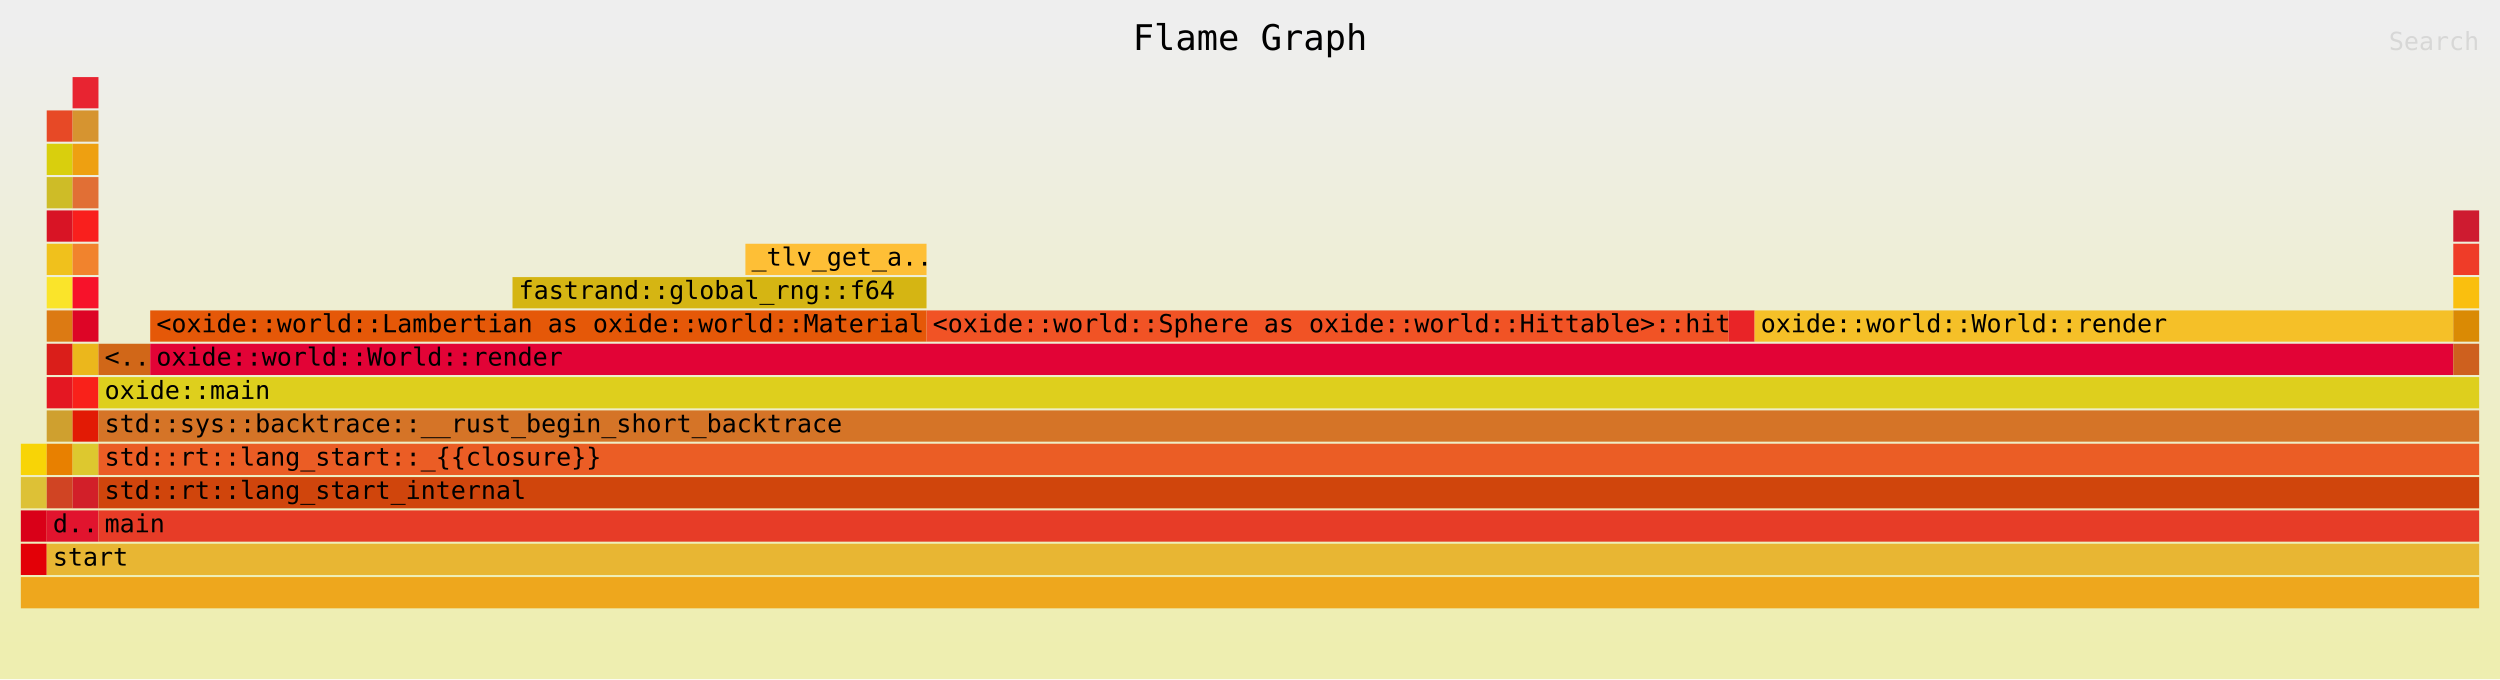
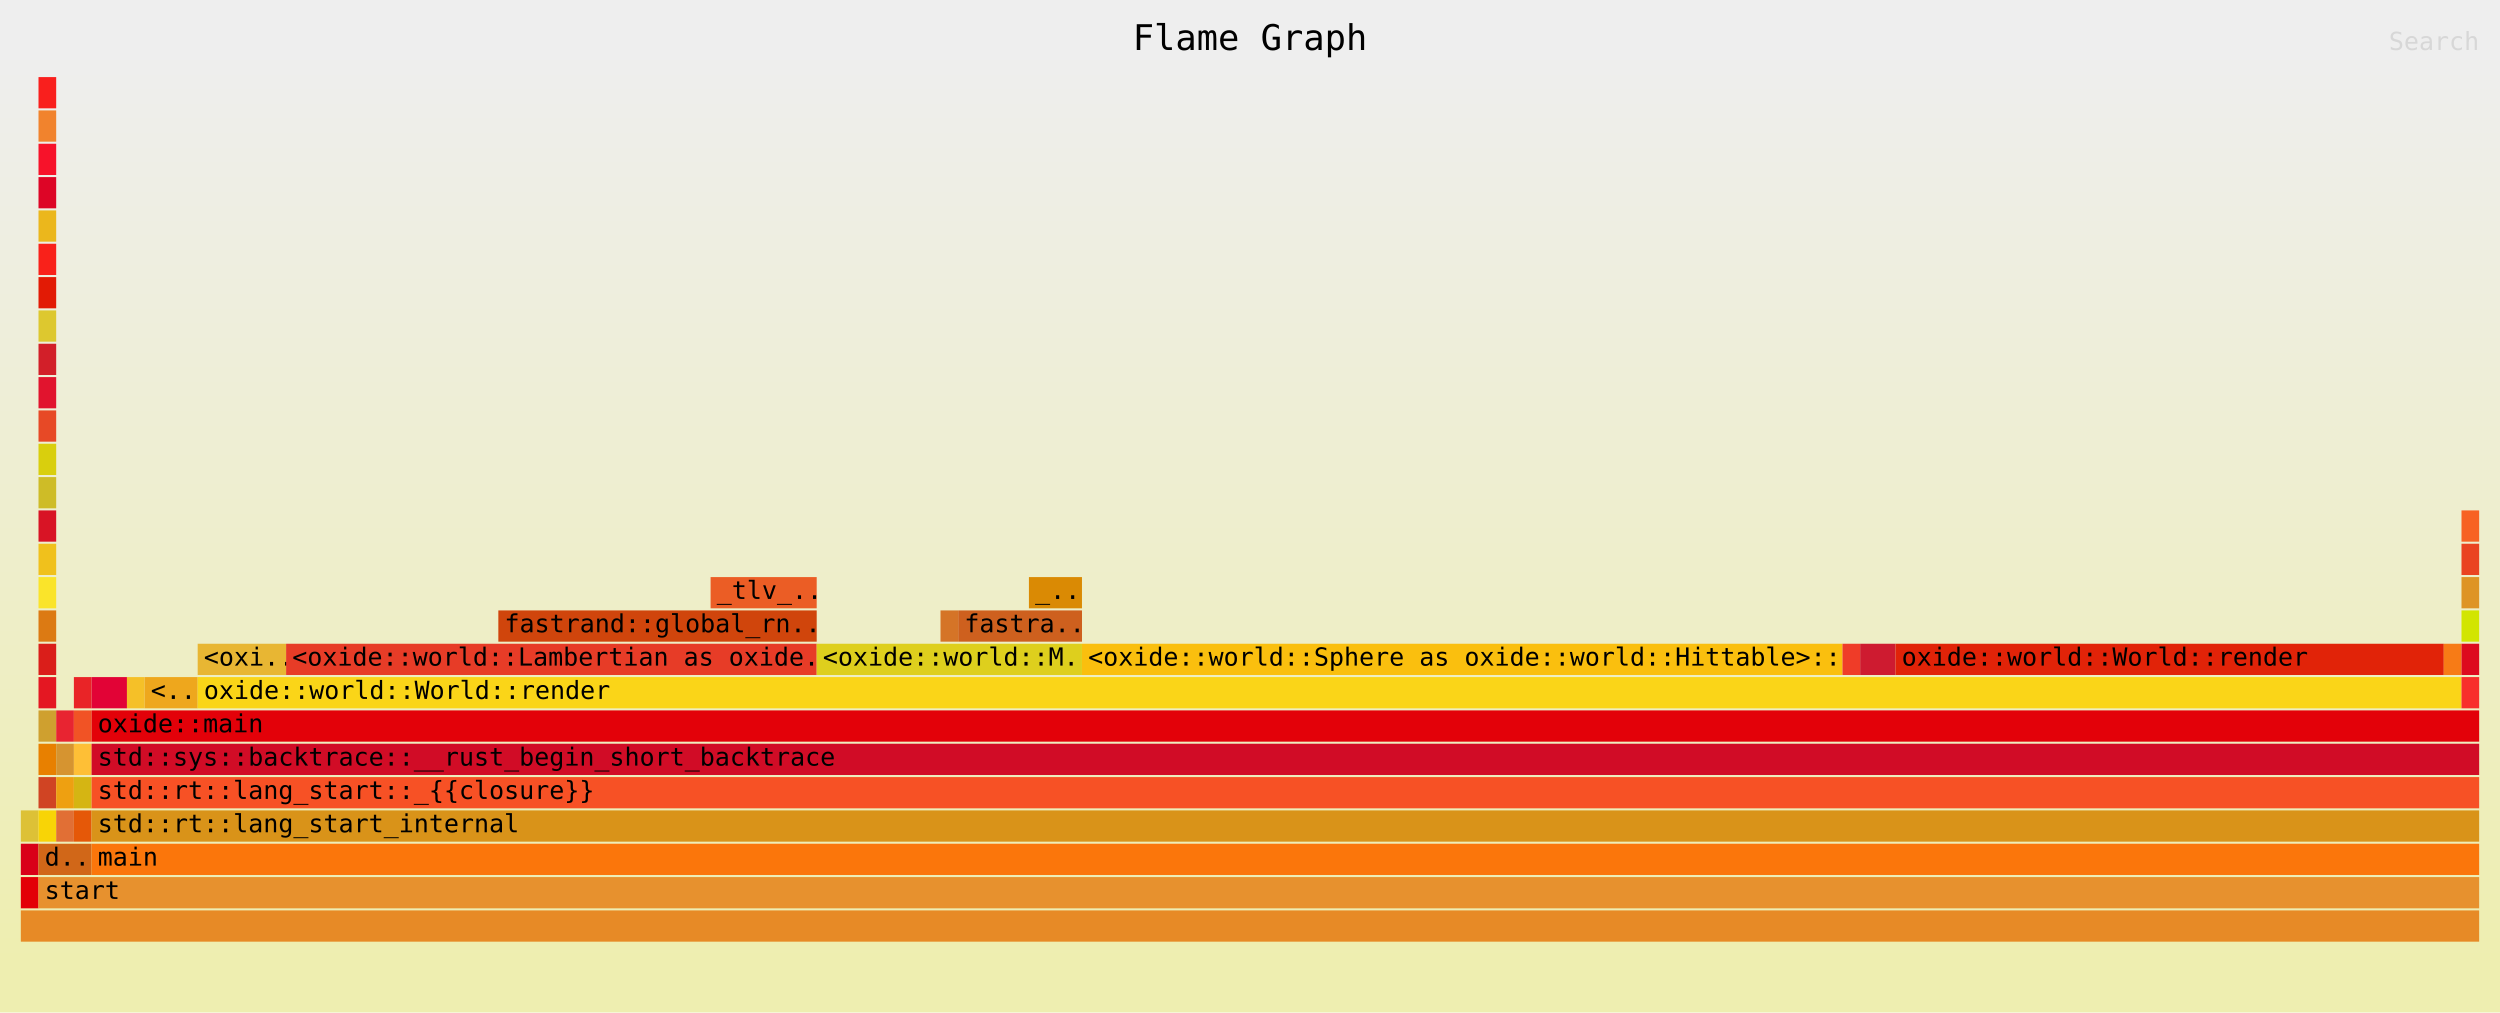
- <svg xmlns="http://www.w3.org/2000/svg" xmlns:ns1="http://github.com/jonhoo/inferno" version="1.1" width="1200" height="326" viewBox="0 0 1200 326">
+ <svg xmlns="http://www.w3.org/2000/svg" xmlns:ns1="http://github.com/jonhoo/inferno" version="1.1" width="1200" height="486" viewBox="0 0 1200 486">
  <defs>
    <linearGradient id="background" y1="0" y2="1" x1="0" x2="0">
      <stop stop-color="#eeeeee" offset="5%" />
      <stop stop-color="#eeeeb0" offset="95%" />
    </linearGradient>
  </defs>
  <style type="text/css">
text { font-family:monospace; font-size:12px }
#title { text-anchor:middle; font-size:17px; }
#matched { text-anchor:end; }
#search { text-anchor:end; opacity:0.1; cursor:pointer; }
#search:hover, #search.show { opacity:1; }
#subtitle { text-anchor:middle; font-color:rgb(160,160,160); }
#unzoom { cursor:pointer; }
#frames &gt; *:hover { stroke:black; stroke-width:0.5; cursor:pointer; }
.hide { display:none; }
.parent { opacity:0.5; }
</style>
-   <rect x="0" y="0" width="100%" height="326" fill="url(#background)" />
+   <rect x="0" y="0" width="100%" height="486" fill="url(#background)" />
  <text id="title" fill="rgb(0,0,0)" x="50%" y="24.00">Flame Graph</text>
-   <text id="details" fill="rgb(0,0,0)" x="10" y="309.00"> </text>
+   <text id="details" fill="rgb(0,0,0)" x="10" y="469.00"> </text>
  <text id="unzoom" class="hide" fill="rgb(0,0,0)" x="10" y="24.00">Reset Zoom</text>
  <text id="search" fill="rgb(0,0,0)" x="1190" y="24.00">Search</text>
-   <text id="matched" fill="rgb(0,0,0)" x="1190" y="309.00"> </text>
-   <svg id="frames" x="10" width="1180" total_samples="95">
-     <g>
-       <rect x="0%" y="261" width="1.053%" height="15" fill="rgb(227,0,7)" ns1:x="0" ns1:w="1" />
-       <text x="0.25%" y="271.50" />
-     </g>
-     <g>
-       <rect x="0%" y="245" width="1.053%" height="15" fill="rgb(217,0,24)" ns1:x="0" ns1:w="1" />
-       <text x="0.25%" y="255.50" />
-     </g>
-     <g>
-       <rect x="0%" y="229" width="1.053%" height="15" fill="rgb(221,193,54)" ns1:x="0" ns1:w="1" />
-       <text x="0.25%" y="239.50" />
-     </g>
-     <g>
-       <rect x="0%" y="213" width="1.053%" height="15" fill="rgb(248,212,6)" ns1:x="0" ns1:w="1" />
-       <text x="0.25%" y="223.50" />
-     </g>
-     <g>
-       <rect x="1.053%" y="229" width="1.053%" height="15" fill="rgb(208,68,35)" ns1:x="1" ns1:w="1" />
-       <text x="1.303%" y="239.50" />
-     </g>
-     <g>
-       <rect x="1.053%" y="213" width="1.053%" height="15" fill="rgb(232,128,0)" ns1:x="1" ns1:w="1" />
-       <text x="1.303%" y="223.50" />
-     </g>
-     <g>
-       <rect x="1.053%" y="197" width="1.053%" height="15" fill="rgb(207,160,47)" ns1:x="1" ns1:w="1" />
-       <text x="1.303%" y="207.50" />
-     </g>
-     <g>
-       <rect x="1.053%" y="181" width="1.053%" height="15" fill="rgb(228,23,34)" ns1:x="1" ns1:w="1" />
-       <text x="1.303%" y="191.50" />
-     </g>
-     <g>
-       <rect x="1.053%" y="165" width="1.053%" height="15" fill="rgb(218,30,26)" ns1:x="1" ns1:w="1" />
-       <text x="1.303%" y="175.50" />
-     </g>
-     <g>
-       <rect x="1.053%" y="149" width="1.053%" height="15" fill="rgb(220,122,19)" ns1:x="1" ns1:w="1" />
-       <text x="1.303%" y="159.50" />
-     </g>
-     <g>
-       <rect x="1.053%" y="133" width="1.053%" height="15" fill="rgb(250,228,42)" ns1:x="1" ns1:w="1" />
-       <text x="1.303%" y="143.50" />
-     </g>
-     <g>
-       <rect x="1.053%" y="117" width="1.053%" height="15" fill="rgb(240,193,28)" ns1:x="1" ns1:w="1" />
-       <text x="1.303%" y="127.50" />
-     </g>
-     <g>
-       <rect x="1.053%" y="101" width="1.053%" height="15" fill="rgb(216,20,37)" ns1:x="1" ns1:w="1" />
-       <text x="1.303%" y="111.50" />
-     </g>
-     <g>
-       <rect x="1.053%" y="85" width="1.053%" height="15" fill="rgb(206,188,39)" ns1:x="1" ns1:w="1" />
-       <text x="1.303%" y="95.50" />
-     </g>
-     <g>
-       <rect x="1.053%" y="69" width="1.053%" height="15" fill="rgb(217,207,13)" ns1:x="1" ns1:w="1" />
-       <text x="1.303%" y="79.50" />
-     </g>
-     <g>
-       <rect x="1.053%" y="53" width="1.053%" height="15" fill="rgb(231,73,38)" ns1:x="1" ns1:w="1" />
-       <text x="1.303%" y="63.50" />
-     </g>
-     <g>
-       <rect x="1.053%" y="245" width="2.105%" height="15" fill="rgb(225,20,46)" ns1:x="1" ns1:w="2" />
-       <text x="1.303%" y="255.50">d..</text>
-     </g>
-     <g>
-       <rect x="2.105%" y="229" width="1.053%" height="15" fill="rgb(210,31,41)" ns1:x="2" ns1:w="1" />
-       <text x="2.355%" y="239.50" />
-     </g>
-     <g>
-       <rect x="2.105%" y="213" width="1.053%" height="15" fill="rgb(221,200,47)" ns1:x="2" ns1:w="1" />
-       <text x="2.355%" y="223.50" />
-     </g>
-     <g>
-       <rect x="2.105%" y="197" width="1.053%" height="15" fill="rgb(226,26,5)" ns1:x="2" ns1:w="1" />
-       <text x="2.355%" y="207.50" />
-     </g>
-     <g>
-       <rect x="2.105%" y="181" width="1.053%" height="15" fill="rgb(249,33,26)" ns1:x="2" ns1:w="1" />
-       <text x="2.355%" y="191.50" />
-     </g>
-     <g>
-       <rect x="2.105%" y="165" width="1.053%" height="15" fill="rgb(235,183,28)" ns1:x="2" ns1:w="1" />
-       <text x="2.355%" y="175.50" />
-     </g>
-     <g>
-       <rect x="2.105%" y="149" width="1.053%" height="15" fill="rgb(221,5,38)" ns1:x="2" ns1:w="1" />
-       <text x="2.355%" y="159.50" />
-     </g>
-     <g>
-       <rect x="2.105%" y="133" width="1.053%" height="15" fill="rgb(247,18,42)" ns1:x="2" ns1:w="1" />
-       <text x="2.355%" y="143.50" />
-     </g>
-     <g>
-       <rect x="2.105%" y="117" width="1.053%" height="15" fill="rgb(241,131,45)" ns1:x="2" ns1:w="1" />
-       <text x="2.355%" y="127.50" />
-     </g>
-     <g>
-       <rect x="2.105%" y="101" width="1.053%" height="15" fill="rgb(249,31,29)" ns1:x="2" ns1:w="1" />
-       <text x="2.355%" y="111.50" />
-     </g>
-     <g>
-       <rect x="2.105%" y="85" width="1.053%" height="15" fill="rgb(225,111,53)" ns1:x="2" ns1:w="1" />
-       <text x="2.355%" y="95.50" />
-     </g>
-     <g>
-       <rect x="2.105%" y="69" width="1.053%" height="15" fill="rgb(238,160,17)" ns1:x="2" ns1:w="1" />
-       <text x="2.355%" y="79.50" />
-     </g>
-     <g>
-       <rect x="2.105%" y="53" width="1.053%" height="15" fill="rgb(214,148,48)" ns1:x="2" ns1:w="1" />
-       <text x="2.355%" y="63.50" />
-     </g>
-     <g>
-       <rect x="2.105%" y="37" width="1.053%" height="15" fill="rgb(232,36,49)" ns1:x="2" ns1:w="1" />
-       <text x="2.355%" y="47.50" />
-     </g>
-     <g>
-       <rect x="3.158%" y="165" width="2.105%" height="15" fill="rgb(209,103,24)" ns1:x="3" ns1:w="2" />
-       <text x="3.408%" y="175.50">&lt;..</text>
-     </g>
-     <g>
-       <rect x="5.263%" y="149" width="31.579%" height="15" fill="rgb(229,88,8)" ns1:x="5" ns1:w="30" />
-       <text x="5.513%" y="159.50">&lt;oxide::world::Lambertian as oxide::world::Material..</text>
-     </g>
-     <g>
-       <rect x="20%" y="133" width="16.842%" height="15" fill="rgb(213,181,19)" ns1:x="19" ns1:w="16" />
-       <text x="20.25%" y="143.50">fastrand::global_rng::f64</text>
-     </g>
-     <g>
-       <rect x="29.474%" y="117" width="7.368%" height="15" fill="rgb(254,191,54)" ns1:x="28" ns1:w="7" />
-       <text x="29.724%" y="127.50">_tlv_get_a..</text>
-     </g>
-     <g>
-       <rect x="36.842%" y="149" width="32.632%" height="15" fill="rgb(241,83,37)" ns1:x="35" ns1:w="31" />
-       <text x="37.092%" y="159.50">&lt;oxide::world::Sphere as oxide::world::Hittable&gt;::hit</text>
-     </g>
-     <g>
-       <rect x="69.474%" y="149" width="1.053%" height="15" fill="rgb(233,36,39)" ns1:x="66" ns1:w="1" />
-       <text x="69.724%" y="159.50" />
-     </g>
-     <g>
-       <rect x="5.263%" y="165" width="93.684%" height="15" fill="rgb(226,3,54)" ns1:x="5" ns1:w="89" />
-       <text x="5.513%" y="175.50">oxide::world::World::render</text>
-     </g>
-     <g>
-       <rect x="70.526%" y="149" width="28.421%" height="15" fill="rgb(245,192,40)" ns1:x="67" ns1:w="27" />
-       <text x="70.776%" y="159.50">oxide::world::World::render</text>
-     </g>
-     <g>
-       <rect x="0%" y="277" width="100%" height="15" fill="rgb(238,167,29)" ns1:x="0" ns1:w="95" />
-       <text x="0.25%" y="287.50" />
-     </g>
-     <g>
-       <rect x="1.053%" y="261" width="98.947%" height="15" fill="rgb(232,182,51)" ns1:x="1" ns1:w="94" />
-       <text x="1.303%" y="271.50">start</text>
-     </g>
-     <g>
-       <rect x="3.158%" y="245" width="96.842%" height="15" fill="rgb(231,60,39)" ns1:x="3" ns1:w="92" />
-       <text x="3.408%" y="255.50">main</text>
-     </g>
-     <g>
-       <rect x="3.158%" y="229" width="96.842%" height="15" fill="rgb(208,69,12)" ns1:x="3" ns1:w="92" />
-       <text x="3.408%" y="239.50">std::rt::lang_start_internal</text>
-     </g>
-     <g>
-       <rect x="3.158%" y="213" width="96.842%" height="15" fill="rgb(235,93,37)" ns1:x="3" ns1:w="92" />
-       <text x="3.408%" y="223.50">std::rt::lang_start::_{{closure}}</text>
-     </g>
-     <g>
-       <rect x="3.158%" y="197" width="96.842%" height="15" fill="rgb(213,116,39)" ns1:x="3" ns1:w="92" />
-       <text x="3.408%" y="207.50">std::sys::backtrace::__rust_begin_short_backtrace</text>
-     </g>
-     <g>
-       <rect x="3.158%" y="181" width="96.842%" height="15" fill="rgb(222,207,29)" ns1:x="3" ns1:w="92" />
-       <text x="3.408%" y="191.50">oxide::main</text>
-     </g>
-     <g>
-       <rect x="98.947%" y="165" width="1.053%" height="15" fill="rgb(206,96,30)" ns1:x="94" ns1:w="1" />
-       <text x="99.197%" y="175.50" />
-     </g>
-     <g>
-       <rect x="98.947%" y="149" width="1.053%" height="15" fill="rgb(218,138,4)" ns1:x="94" ns1:w="1" />
-       <text x="99.197%" y="159.50" />
-     </g>
-     <g>
-       <rect x="98.947%" y="133" width="1.053%" height="15" fill="rgb(250,191,14)" ns1:x="94" ns1:w="1" />
-       <text x="99.197%" y="143.50" />
-     </g>
-     <g>
-       <rect x="98.947%" y="117" width="1.053%" height="15" fill="rgb(239,60,40)" ns1:x="94" ns1:w="1" />
-       <text x="99.197%" y="127.50" />
-     </g>
-     <g>
-       <rect x="98.947%" y="101" width="1.053%" height="15" fill="rgb(206,27,48)" ns1:x="94" ns1:w="1" />
-       <text x="99.197%" y="111.50" />
+   <text id="matched" fill="rgb(0,0,0)" x="1190" y="469.00"> </text>
+   <svg id="frames" x="10" width="1180" total_samples="139">
+     <g>
+       <rect x="0%" y="421" width="0.719%" height="15" fill="rgb(227,0,7)" ns1:x="0" ns1:w="1" />
+       <text x="0.25%" y="431.50" />
+     </g>
+     <g>
+       <rect x="0%" y="405" width="0.719%" height="15" fill="rgb(217,0,24)" ns1:x="0" ns1:w="1" />
+       <text x="0.25%" y="415.50" />
+     </g>
+     <g>
+       <rect x="0%" y="389" width="0.719%" height="15" fill="rgb(221,193,54)" ns1:x="0" ns1:w="1" />
+       <text x="0.25%" y="399.50" />
+     </g>
+     <g>
+       <rect x="0.719%" y="389" width="0.719%" height="15" fill="rgb(248,212,6)" ns1:x="1" ns1:w="1" />
+       <text x="0.969%" y="399.50" />
+     </g>
+     <g>
+       <rect x="0.719%" y="373" width="0.719%" height="15" fill="rgb(208,68,35)" ns1:x="1" ns1:w="1" />
+       <text x="0.969%" y="383.50" />
+     </g>
+     <g>
+       <rect x="0.719%" y="357" width="0.719%" height="15" fill="rgb(232,128,0)" ns1:x="1" ns1:w="1" />
+       <text x="0.969%" y="367.50" />
+     </g>
+     <g>
+       <rect x="0.719%" y="341" width="0.719%" height="15" fill="rgb(207,160,47)" ns1:x="1" ns1:w="1" />
+       <text x="0.969%" y="351.50" />
+     </g>
+     <g>
+       <rect x="0.719%" y="325" width="0.719%" height="15" fill="rgb(228,23,34)" ns1:x="1" ns1:w="1" />
+       <text x="0.969%" y="335.50" />
+     </g>
+     <g>
+       <rect x="0.719%" y="309" width="0.719%" height="15" fill="rgb(218,30,26)" ns1:x="1" ns1:w="1" />
+       <text x="0.969%" y="319.50" />
+     </g>
+     <g>
+       <rect x="0.719%" y="293" width="0.719%" height="15" fill="rgb(220,122,19)" ns1:x="1" ns1:w="1" />
+       <text x="0.969%" y="303.50" />
+     </g>
+     <g>
+       <rect x="0.719%" y="277" width="0.719%" height="15" fill="rgb(250,228,42)" ns1:x="1" ns1:w="1" />
+       <text x="0.969%" y="287.50" />
+     </g>
+     <g>
+       <rect x="0.719%" y="261" width="0.719%" height="15" fill="rgb(240,193,28)" ns1:x="1" ns1:w="1" />
+       <text x="0.969%" y="271.50" />
+     </g>
+     <g>
+       <rect x="0.719%" y="245" width="0.719%" height="15" fill="rgb(216,20,37)" ns1:x="1" ns1:w="1" />
+       <text x="0.969%" y="255.50" />
+     </g>
+     <g>
+       <rect x="0.719%" y="229" width="0.719%" height="15" fill="rgb(206,188,39)" ns1:x="1" ns1:w="1" />
+       <text x="0.969%" y="239.50" />
+     </g>
+     <g>
+       <rect x="0.719%" y="213" width="0.719%" height="15" fill="rgb(217,207,13)" ns1:x="1" ns1:w="1" />
+       <text x="0.969%" y="223.50" />
+     </g>
+     <g>
+       <rect x="0.719%" y="197" width="0.719%" height="15" fill="rgb(231,73,38)" ns1:x="1" ns1:w="1" />
+       <text x="0.969%" y="207.50" />
+     </g>
+     <g>
+       <rect x="0.719%" y="181" width="0.719%" height="15" fill="rgb(225,20,46)" ns1:x="1" ns1:w="1" />
+       <text x="0.969%" y="191.50" />
+     </g>
+     <g>
+       <rect x="0.719%" y="165" width="0.719%" height="15" fill="rgb(210,31,41)" ns1:x="1" ns1:w="1" />
+       <text x="0.969%" y="175.50" />
+     </g>
+     <g>
+       <rect x="0.719%" y="149" width="0.719%" height="15" fill="rgb(221,200,47)" ns1:x="1" ns1:w="1" />
+       <text x="0.969%" y="159.50" />
+     </g>
+     <g>
+       <rect x="0.719%" y="133" width="0.719%" height="15" fill="rgb(226,26,5)" ns1:x="1" ns1:w="1" />
+       <text x="0.969%" y="143.50" />
+     </g>
+     <g>
+       <rect x="0.719%" y="117" width="0.719%" height="15" fill="rgb(249,33,26)" ns1:x="1" ns1:w="1" />
+       <text x="0.969%" y="127.50" />
+     </g>
+     <g>
+       <rect x="0.719%" y="101" width="0.719%" height="15" fill="rgb(235,183,28)" ns1:x="1" ns1:w="1" />
+       <text x="0.969%" y="111.50" />
+     </g>
+     <g>
+       <rect x="0.719%" y="85" width="0.719%" height="15" fill="rgb(221,5,38)" ns1:x="1" ns1:w="1" />
+       <text x="0.969%" y="95.50" />
+     </g>
+     <g>
+       <rect x="0.719%" y="69" width="0.719%" height="15" fill="rgb(247,18,42)" ns1:x="1" ns1:w="1" />
+       <text x="0.969%" y="79.50" />
+     </g>
+     <g>
+       <rect x="0.719%" y="53" width="0.719%" height="15" fill="rgb(241,131,45)" ns1:x="1" ns1:w="1" />
+       <text x="0.969%" y="63.50" />
+     </g>
+     <g>
+       <rect x="0.719%" y="37" width="0.719%" height="15" fill="rgb(249,31,29)" ns1:x="1" ns1:w="1" />
+       <text x="0.969%" y="47.50" />
+     </g>
+     <g>
+       <rect x="1.439%" y="389" width="0.719%" height="15" fill="rgb(225,111,53)" ns1:x="2" ns1:w="1" />
+       <text x="1.689%" y="399.50" />
+     </g>
+     <g>
+       <rect x="1.439%" y="373" width="0.719%" height="15" fill="rgb(238,160,17)" ns1:x="2" ns1:w="1" />
+       <text x="1.689%" y="383.50" />
+     </g>
+     <g>
+       <rect x="1.439%" y="357" width="0.719%" height="15" fill="rgb(214,148,48)" ns1:x="2" ns1:w="1" />
+       <text x="1.689%" y="367.50" />
+     </g>
+     <g>
+       <rect x="1.439%" y="341" width="0.719%" height="15" fill="rgb(232,36,49)" ns1:x="2" ns1:w="1" />
+       <text x="1.689%" y="351.50" />
+     </g>
+     <g>
+       <rect x="0.719%" y="405" width="2.158%" height="15" fill="rgb(209,103,24)" ns1:x="1" ns1:w="3" />
+       <text x="0.969%" y="415.50">d..</text>
+     </g>
+     <g>
+       <rect x="2.158%" y="389" width="0.719%" height="15" fill="rgb(229,88,8)" ns1:x="3" ns1:w="1" />
+       <text x="2.408%" y="399.50" />
+     </g>
+     <g>
+       <rect x="2.158%" y="373" width="0.719%" height="15" fill="rgb(213,181,19)" ns1:x="3" ns1:w="1" />
+       <text x="2.408%" y="383.50" />
+     </g>
+     <g>
+       <rect x="2.158%" y="357" width="0.719%" height="15" fill="rgb(254,191,54)" ns1:x="3" ns1:w="1" />
+       <text x="2.408%" y="367.50" />
+     </g>
+     <g>
+       <rect x="2.158%" y="341" width="0.719%" height="15" fill="rgb(241,83,37)" ns1:x="3" ns1:w="1" />
+       <text x="2.408%" y="351.50" />
+     </g>
+     <g>
+       <rect x="2.158%" y="325" width="0.719%" height="15" fill="rgb(233,36,39)" ns1:x="3" ns1:w="1" />
+       <text x="2.408%" y="335.50" />
+     </g>
+     <g>
+       <rect x="2.878%" y="325" width="1.439%" height="15" fill="rgb(226,3,54)" ns1:x="4" ns1:w="2" />
+       <text x="3.128%" y="335.50" />
+     </g>
+     <g>
+       <rect x="4.316%" y="325" width="0.719%" height="15" fill="rgb(245,192,40)" ns1:x="6" ns1:w="1" />
+       <text x="4.566%" y="335.50" />
+     </g>
+     <g>
+       <rect x="5.036%" y="325" width="2.158%" height="15" fill="rgb(238,167,29)" ns1:x="7" ns1:w="3" />
+       <text x="5.286%" y="335.50">&lt;..</text>
+     </g>
+     <g>
+       <rect x="7.194%" y="309" width="3.597%" height="15" fill="rgb(232,182,51)" ns1:x="10" ns1:w="5" />
+       <text x="7.444%" y="319.50">&lt;oxi..</text>
+     </g>
+     <g>
+       <rect x="10.791%" y="309" width="21.583%" height="15" fill="rgb(231,60,39)" ns1:x="15" ns1:w="30" />
+       <text x="11.041%" y="319.50">&lt;oxide::world::Lambertian as oxide..</text>
+     </g>
+     <g>
+       <rect x="19.424%" y="293" width="12.95%" height="15" fill="rgb(208,69,12)" ns1:x="27" ns1:w="18" />
+       <text x="19.674%" y="303.50">fastrand::global_rn..</text>
+     </g>
+     <g>
+       <rect x="28.058%" y="277" width="4.316%" height="15" fill="rgb(235,93,37)" ns1:x="39" ns1:w="6" />
+       <text x="28.308%" y="287.50">_tlv_..</text>
+     </g>
+     <g>
+       <rect x="37.41%" y="293" width="0.719%" height="15" fill="rgb(213,116,39)" ns1:x="52" ns1:w="1" />
+       <text x="37.66%" y="303.50" />
+     </g>
+     <g>
+       <rect x="32.374%" y="309" width="10.791%" height="15" fill="rgb(222,207,29)" ns1:x="45" ns1:w="15" />
+       <text x="32.624%" y="319.50">&lt;oxide::world::M..</text>
+     </g>
+     <g>
+       <rect x="38.13%" y="293" width="5.036%" height="15" fill="rgb(206,96,30)" ns1:x="53" ns1:w="7" />
+       <text x="38.38%" y="303.50">fastra..</text>
+     </g>
+     <g>
+       <rect x="41.007%" y="277" width="2.158%" height="15" fill="rgb(218,138,4)" ns1:x="57" ns1:w="3" />
+       <text x="41.257%" y="287.50">_..</text>
+     </g>
+     <g>
+       <rect x="43.166%" y="309" width="30.935%" height="15" fill="rgb(250,191,14)" ns1:x="60" ns1:w="43" />
+       <text x="43.416%" y="319.50">&lt;oxide::world::Sphere as oxide::world::Hittable&gt;::..</text>
+     </g>
+     <g>
+       <rect x="74.101%" y="309" width="0.719%" height="15" fill="rgb(239,60,40)" ns1:x="103" ns1:w="1" />
+       <text x="74.351%" y="319.50" />
+     </g>
+     <g>
+       <rect x="74.82%" y="309" width="1.439%" height="15" fill="rgb(206,27,48)" ns1:x="104" ns1:w="2" />
+       <text x="75.07%" y="319.50" />
+     </g>
+     <g>
+       <rect x="76.259%" y="309" width="22.302%" height="15" fill="rgb(225,35,8)" ns1:x="106" ns1:w="31" />
+       <text x="76.509%" y="319.50">oxide::world::World::render</text>
+     </g>
+     <g>
+       <rect x="7.194%" y="325" width="92.086%" height="15" fill="rgb(250,213,24)" ns1:x="10" ns1:w="128" />
+       <text x="7.444%" y="335.50">oxide::world::World::render</text>
+     </g>
+     <g>
+       <rect x="98.561%" y="309" width="0.719%" height="15" fill="rgb(247,123,22)" ns1:x="137" ns1:w="1" />
+       <text x="98.811%" y="319.50" />
+     </g>
+     <g>
+       <rect x="0%" y="437" width="100%" height="15" fill="rgb(231,138,38)" ns1:x="0" ns1:w="139" />
+       <text x="0.25%" y="447.50" />
+     </g>
+     <g>
+       <rect x="0.719%" y="421" width="99.281%" height="15" fill="rgb(231,145,46)" ns1:x="1" ns1:w="138" />
+       <text x="0.969%" y="431.50">start</text>
+     </g>
+     <g>
+       <rect x="2.878%" y="405" width="97.122%" height="15" fill="rgb(251,118,11)" ns1:x="4" ns1:w="135" />
+       <text x="3.128%" y="415.50">main</text>
+     </g>
+     <g>
+       <rect x="2.878%" y="389" width="97.122%" height="15" fill="rgb(217,147,25)" ns1:x="4" ns1:w="135" />
+       <text x="3.128%" y="399.50">std::rt::lang_start_internal</text>
+     </g>
+     <g>
+       <rect x="2.878%" y="373" width="97.122%" height="15" fill="rgb(247,81,37)" ns1:x="4" ns1:w="135" />
+       <text x="3.128%" y="383.50">std::rt::lang_start::_{{closure}}</text>
+     </g>
+     <g>
+       <rect x="2.878%" y="357" width="97.122%" height="15" fill="rgb(209,12,38)" ns1:x="4" ns1:w="135" />
+       <text x="3.128%" y="367.50">std::sys::backtrace::__rust_begin_short_backtrace</text>
+     </g>
+     <g>
+       <rect x="2.878%" y="341" width="97.122%" height="15" fill="rgb(227,1,9)" ns1:x="4" ns1:w="135" />
+       <text x="3.128%" y="351.50">oxide::main</text>
+     </g>
+     <g>
+       <rect x="99.281%" y="325" width="0.719%" height="15" fill="rgb(248,47,43)" ns1:x="138" ns1:w="1" />
+       <text x="99.531%" y="335.50" />
+     </g>
+     <g>
+       <rect x="99.281%" y="309" width="0.719%" height="15" fill="rgb(221,10,30)" ns1:x="138" ns1:w="1" />
+       <text x="99.531%" y="319.50" />
+     </g>
+     <g>
+       <rect x="99.281%" y="293" width="0.719%" height="15" fill="rgb(210,229,1)" ns1:x="138" ns1:w="1" />
+       <text x="99.531%" y="303.50" />
+     </g>
+     <g>
+       <rect x="99.281%" y="277" width="0.719%" height="15" fill="rgb(222,148,37)" ns1:x="138" ns1:w="1" />
+       <text x="99.531%" y="287.50" />
+     </g>
+     <g>
+       <rect x="99.281%" y="261" width="0.719%" height="15" fill="rgb(234,67,33)" ns1:x="138" ns1:w="1" />
+       <text x="99.531%" y="271.50" />
+     </g>
+     <g>
+       <rect x="99.281%" y="245" width="0.719%" height="15" fill="rgb(247,98,35)" ns1:x="138" ns1:w="1" />
+       <text x="99.531%" y="255.50" />
    </g>
  </svg>
</svg>
